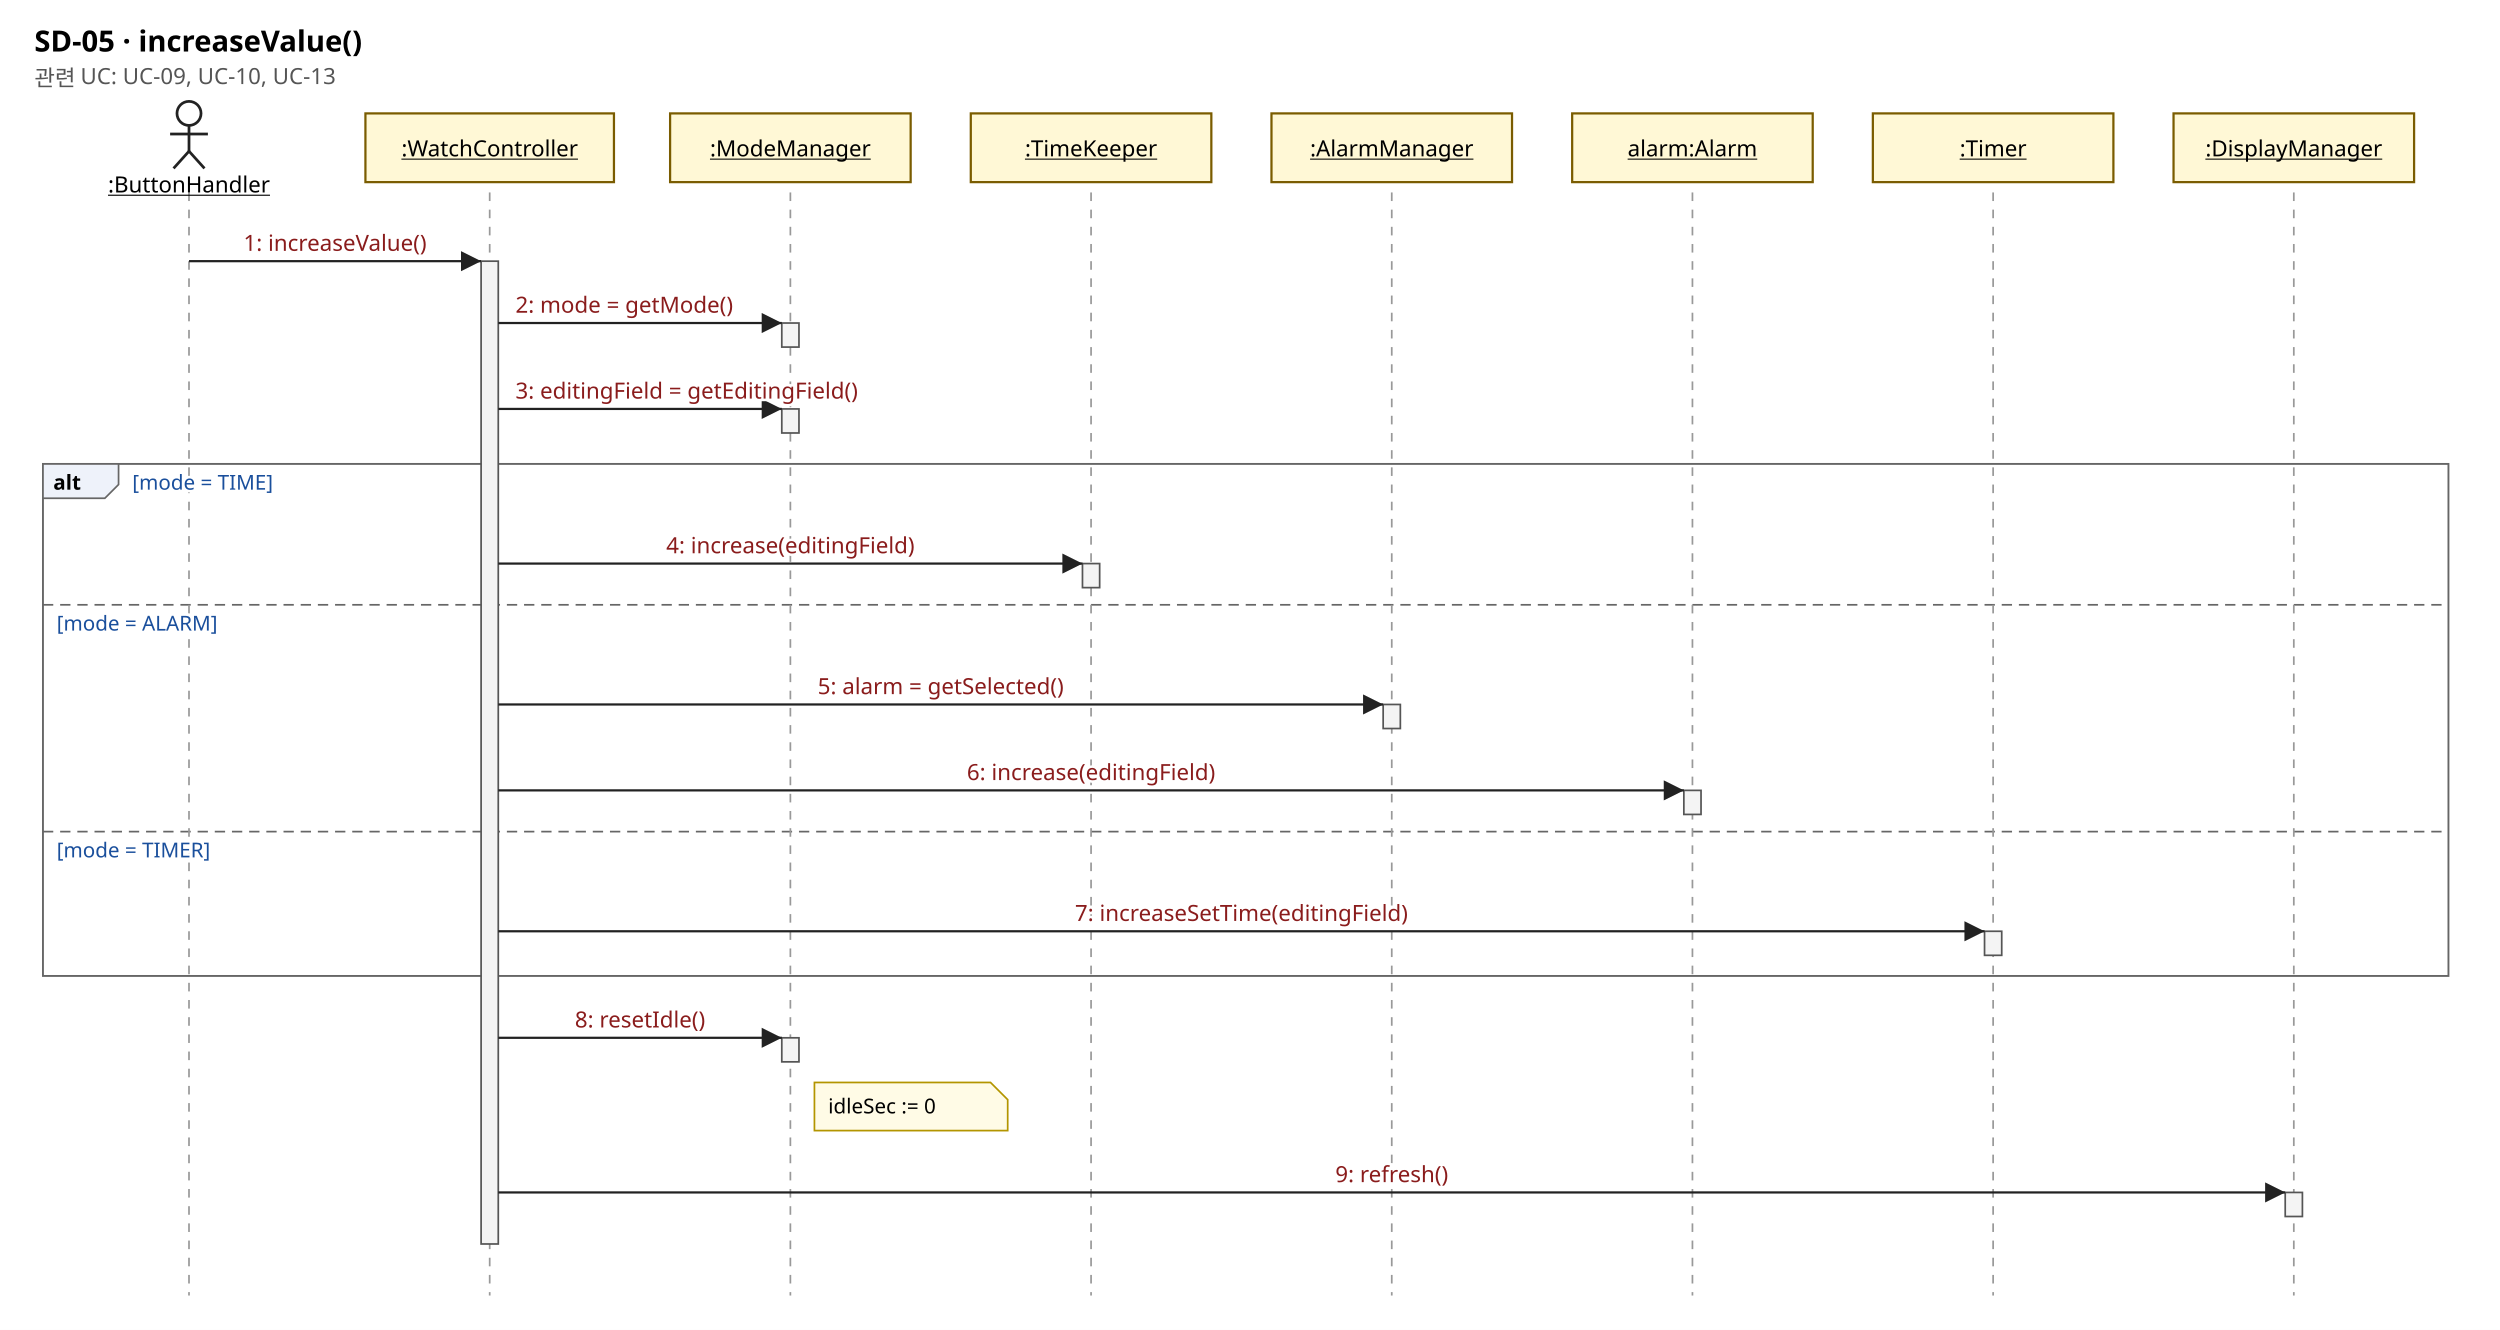
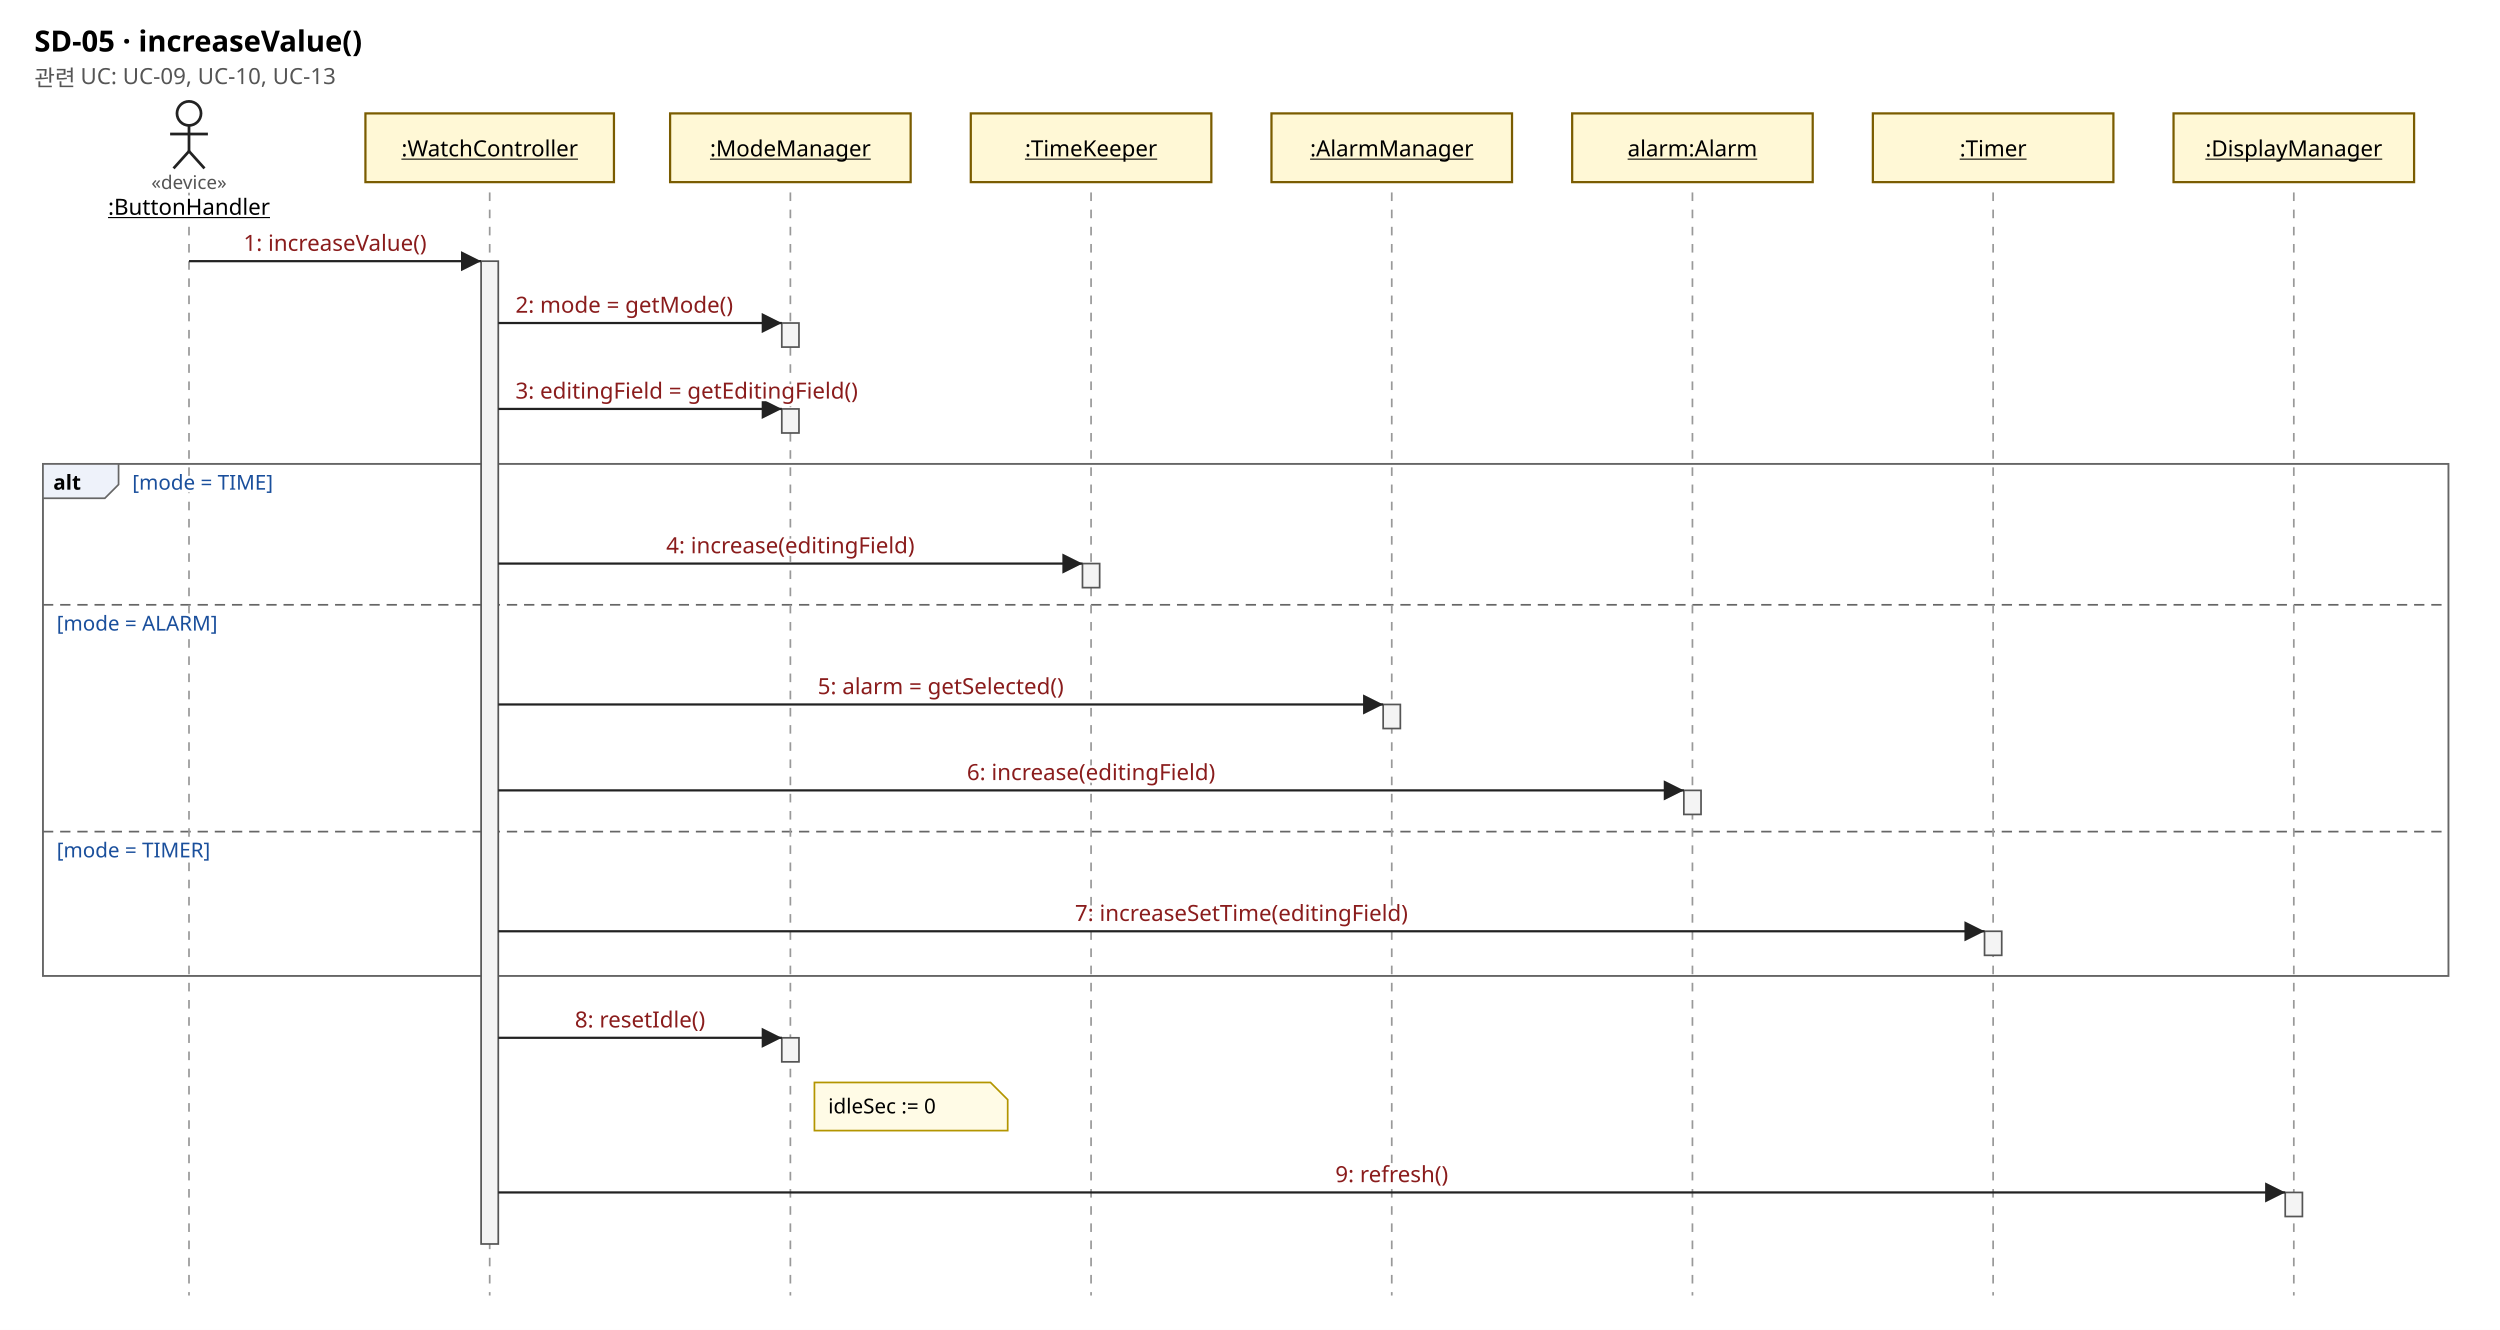
<svg xmlns="http://www.w3.org/2000/svg" width="1455" height="774" viewBox="0 0 1455 774" font-family="Malgun Gothic, Apple SD Gothic Neo, Noto Sans KR, WenQuanYi Zen Hei, sans-serif">
  <defs>
    <marker id="f" viewBox="0 0 10 10" refX="10" refY="5" markerWidth="9" markerHeight="9" orient="auto">
      <path d="M0,0 L10,5 L0,10 z" fill="#222" />
    </marker>
  </defs>
  <rect width="1455" height="774" fill="#fff" />
  <text x="20" y="30" font-size="17" font-weight="bold">SD-05 · increaseValue()</text>
  <text x="20" y="50" font-size="13" fill="#555">관련 UC: UC-09, UC-10, UC-13</text>
  <rect x="25" y="270" width="1400" height="298" fill="none" stroke="#666" stroke-width="1.1" />
  <path d="M25,270 h44 v12 l-8,8 h-36 z" fill="#eef2fa" stroke="#666" />
  <text x="31" y="285" font-size="12" font-weight="bold">alt</text>
  <line x1="25" y1="352" x2="1425" y2="352" stroke="#666" stroke-dasharray="6 4" />
  <line x1="25" y1="484" x2="1425" y2="484" stroke="#666" stroke-dasharray="6 4" />
  <line x1="110" y1="112" x2="110" y2="754" stroke="#999" stroke-dasharray="5 5" />
  <g stroke="#222" stroke-width="1.6" fill="none">
    <circle cx="110" cy="66" r="7" />
    <line x1="110" y1="73" x2="110" y2="88" />
    <line x1="99" y1="78" x2="121" y2="78" />
    <line x1="110" y1="88" x2="101" y2="98" />
    <line x1="110" y1="88" x2="119" y2="98" />
  </g>
-   <text x="110" y="112" text-anchor="middle" font-size="13" text-decoration="underline">:ButtonHandler</text>
+   <text x="110" y="110" text-anchor="middle" font-size="11" fill="#555" stroke="#fff" stroke-width="4" paint-order="stroke">«device»</text>
+   <text x="110" y="125" text-anchor="middle" font-size="13" text-decoration="underline" stroke="#fff" stroke-width="4" paint-order="stroke">:ButtonHandler</text>
  <line x1="285" y1="112" x2="285" y2="754" stroke="#999" stroke-dasharray="5 5" />
  <rect x="212.68" y="66" width="144.64" height="40" fill="#fff8d6" stroke="#7a5c00" stroke-width="1.3" />
  <text x="285" y="91" text-anchor="middle" font-size="13" text-decoration="underline">:WatchController</text>
  <line x1="460" y1="112" x2="460" y2="754" stroke="#999" stroke-dasharray="5 5" />
  <rect x="390.0" y="66" width="140" height="40" fill="#fff8d6" stroke="#7a5c00" stroke-width="1.3" />
  <text x="460" y="91" text-anchor="middle" font-size="13" text-decoration="underline">:ModeManager</text>
  <line x1="635" y1="112" x2="635" y2="754" stroke="#999" stroke-dasharray="5 5" />
  <rect x="565.0" y="66" width="140" height="40" fill="#fff8d6" stroke="#7a5c00" stroke-width="1.3" />
  <text x="635" y="91" text-anchor="middle" font-size="13" text-decoration="underline">:TimeKeeper</text>
  <line x1="810" y1="112" x2="810" y2="754" stroke="#999" stroke-dasharray="5 5" />
  <rect x="740.0" y="66" width="140" height="40" fill="#fff8d6" stroke="#7a5c00" stroke-width="1.3" />
  <text x="810" y="91" text-anchor="middle" font-size="13" text-decoration="underline">:AlarmManager</text>
  <line x1="985" y1="112" x2="985" y2="754" stroke="#999" stroke-dasharray="5 5" />
  <rect x="915.0" y="66" width="140" height="40" fill="#fff8d6" stroke="#7a5c00" stroke-width="1.3" />
  <text x="985" y="91" text-anchor="middle" font-size="13" text-decoration="underline">alarm:Alarm</text>
  <line x1="1160" y1="112" x2="1160" y2="754" stroke="#999" stroke-dasharray="5 5" />
  <rect x="1090.0" y="66" width="140" height="40" fill="#fff8d6" stroke="#7a5c00" stroke-width="1.3" />
  <text x="1160" y="91" text-anchor="middle" font-size="13" text-decoration="underline">:Timer</text>
  <line x1="1335" y1="112" x2="1335" y2="754" stroke="#999" stroke-dasharray="5 5" />
  <rect x="1265.0" y="66" width="140" height="40" fill="#fff8d6" stroke="#7a5c00" stroke-width="1.3" />
  <text x="1335" y="91" text-anchor="middle" font-size="13" text-decoration="underline">:DisplayManager</text>
  <rect x="455" y="188" width="10" height="14" fill="#f4f4f4" stroke="#555" />
  <rect x="455" y="238" width="10" height="14" fill="#f4f4f4" stroke="#555" />
  <rect x="630" y="328" width="10" height="14" fill="#f4f4f4" stroke="#555" />
  <rect x="805" y="410" width="10" height="14" fill="#f4f4f4" stroke="#555" />
  <rect x="980" y="460" width="10" height="14" fill="#f4f4f4" stroke="#555" />
  <rect x="1155" y="542" width="10" height="14" fill="#f4f4f4" stroke="#555" />
  <rect x="455" y="604" width="10" height="14" fill="#f4f4f4" stroke="#555" />
  <rect x="1330" y="694" width="10" height="14" fill="#f4f4f4" stroke="#555" />
  <rect x="280" y="152" width="10" height="572" fill="#f4f4f4" stroke="#555" />
  <line x1="110" y1="152" x2="280" y2="152" stroke="#222" stroke-width="1.3" marker-end="url(#f)" />
  <text x="195.0" y="146" text-anchor="middle" font-size="13" fill="#8a1c1c" stroke="#fff" stroke-width="3" paint-order="stroke">1: increaseValue()</text>
  <line x1="290" y1="188" x2="455" y2="188" stroke="#222" stroke-width="1.3" marker-end="url(#f)" />
  <text x="300" y="182" font-size="13" fill="#8a1c1c" stroke="#fff" stroke-width="3" paint-order="stroke">2: mode = getMode()</text>
  <line x1="290" y1="238" x2="455" y2="238" stroke="#222" stroke-width="1.3" marker-end="url(#f)" />
  <text x="300" y="232" font-size="13" fill="#8a1c1c" stroke="#fff" stroke-width="3" paint-order="stroke">3: editingField = getEditingField()</text>
  <line x1="290" y1="328" x2="630" y2="328" stroke="#222" stroke-width="1.3" marker-end="url(#f)" />
  <text x="460.0" y="322" text-anchor="middle" font-size="13" fill="#8a1c1c" stroke="#fff" stroke-width="3" paint-order="stroke">4: increase(editingField)</text>
  <line x1="290" y1="410" x2="805" y2="410" stroke="#222" stroke-width="1.3" marker-end="url(#f)" />
  <text x="547.5" y="404" text-anchor="middle" font-size="13" fill="#8a1c1c" stroke="#fff" stroke-width="3" paint-order="stroke">5: alarm = getSelected()</text>
  <line x1="290" y1="460" x2="980" y2="460" stroke="#222" stroke-width="1.3" marker-end="url(#f)" />
  <text x="635.0" y="454" text-anchor="middle" font-size="13" fill="#8a1c1c" stroke="#fff" stroke-width="3" paint-order="stroke">6: increase(editingField)</text>
  <line x1="290" y1="542" x2="1155" y2="542" stroke="#222" stroke-width="1.3" marker-end="url(#f)" />
  <text x="722.5" y="536" text-anchor="middle" font-size="13" fill="#8a1c1c" stroke="#fff" stroke-width="3" paint-order="stroke">7: increaseSetTime(editingField)</text>
  <line x1="290" y1="604" x2="455" y2="604" stroke="#222" stroke-width="1.3" marker-end="url(#f)" />
  <text x="372.5" y="598" text-anchor="middle" font-size="13" fill="#8a1c1c" stroke="#fff" stroke-width="3" paint-order="stroke">8: resetIdle()</text>
  <path d="M474,630 h102.48 l10,10 v18 h-112.48 z" fill="#fffbe6" stroke="#b39500" />
  <text x="482" y="648" font-size="12">idleSec := 0</text>
  <line x1="290" y1="694" x2="1330" y2="694" stroke="#222" stroke-width="1.3" marker-end="url(#f)" />
  <text x="810.0" y="688" text-anchor="middle" font-size="13" fill="#8a1c1c" stroke="#fff" stroke-width="3" paint-order="stroke">9: refresh()</text>
  <text x="77" y="285" font-size="12" fill="#1a4f9c" stroke="#fff" stroke-width="3" paint-order="stroke">[mode = TIME]</text>
  <text x="33" y="367" font-size="12" fill="#1a4f9c" stroke="#fff" stroke-width="3" paint-order="stroke">[mode = ALARM]</text>
  <text x="33" y="499" font-size="12" fill="#1a4f9c" stroke="#fff" stroke-width="3" paint-order="stroke">[mode = TIMER]</text>
</svg>
